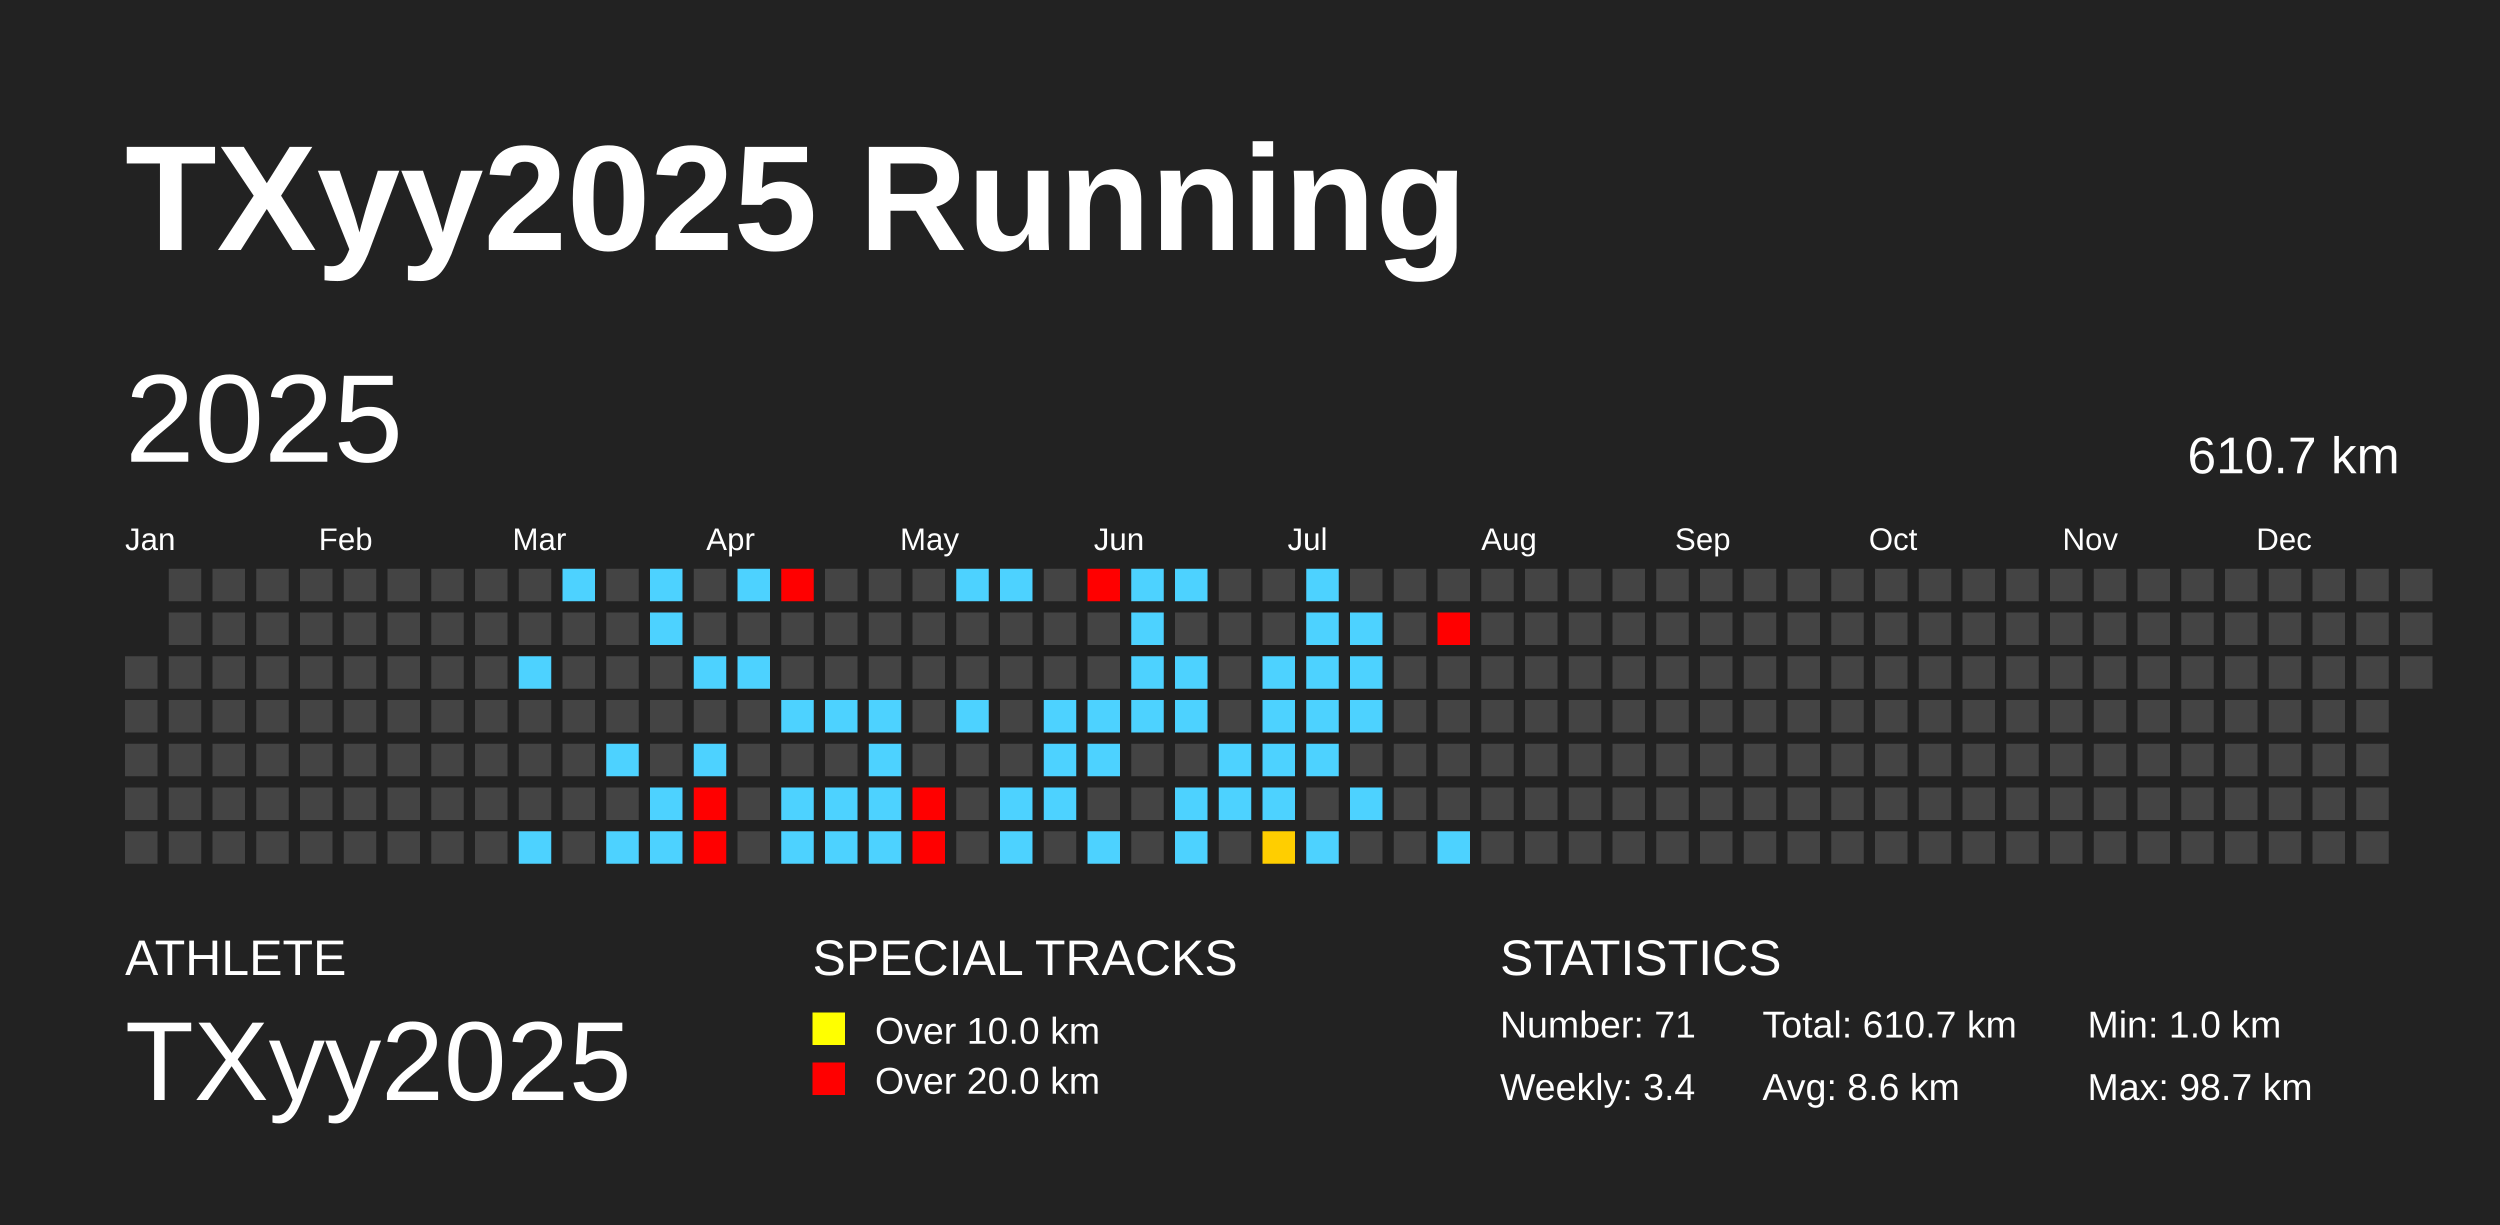
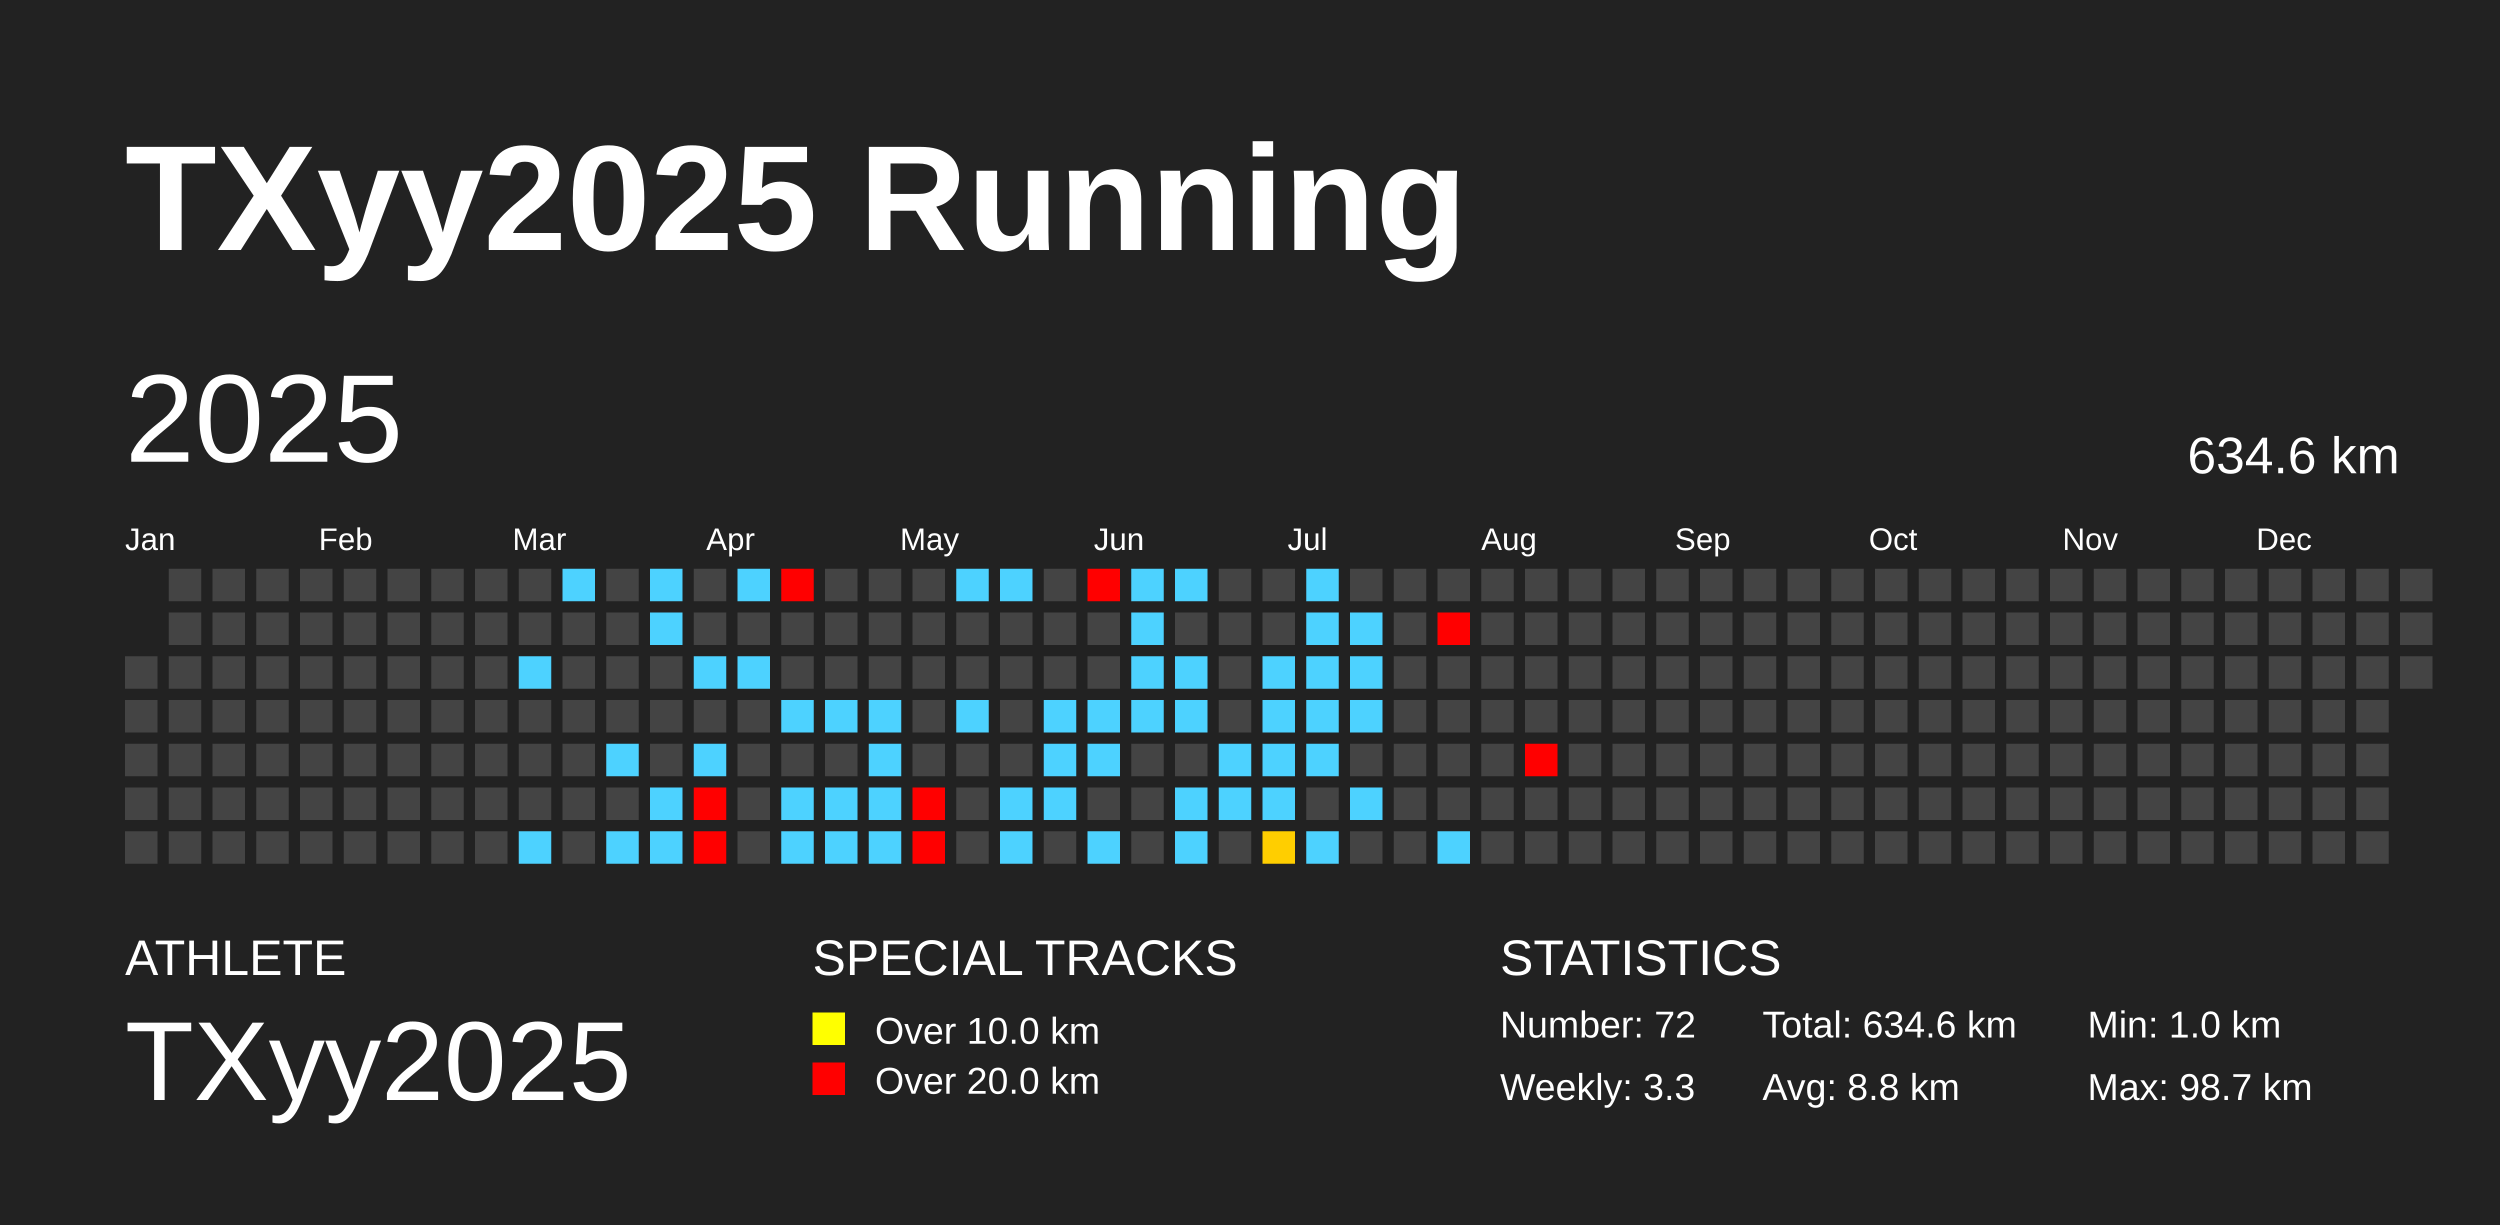
<svg xmlns="http://www.w3.org/2000/svg" baseProfile="full" height="98mm" version="1.1" viewBox="0,0,200,98" width="200mm">
  <defs />
  <rect fill="#222222" height="98" width="200" x="0" y="0" />
  <text fill="#FFFFFF" style="font-size:12px; font-family:Arial; font-weight:bold;" x="10" y="20">TXyy2025 Running</text>
  <text fill="#FFFFFF" style="font-size:4px; font-family:Arial" x="10" y="78">ATHLETE</text>
  <text fill="#FFFFFF" style="font-size:9px; font-family:Arial" x="10" y="88">TXyy2025</text>
  <text fill="#FFFFFF" style="font-size:4px; font-family:Arial" x="65" y="78">SPECIAL TRACKS</text>
  <rect fill="yellow" height="2.6" width="2.6" x="65" y="81" />
  <text fill="#FFFFFF" style="font-size:3px; font-family:Arial" x="70" y="83.5">Over 10.0 km</text>
  <rect fill="red" height="2.6" width="2.6" x="65" y="85" />
  <text fill="#FFFFFF" style="font-size:3px; font-family:Arial" x="70" y="87.5">Over 20.0 km</text>
  <text fill="#FFFFFF" style="font-size:4px; font-family:Arial" x="120" y="78">STATISTICS</text>
-   <text fill="#FFFFFF" style="font-size:3px; font-family:Arial" x="120" y="83">Number: 71</text>
-   <text fill="#FFFFFF" style="font-size:3px; font-family:Arial" x="120" y="88">Weekly: 3.4</text>
-   <text fill="#FFFFFF" style="font-size:3px; font-family:Arial" x="141" y="83">Total: 610.7 km</text>
-   <text fill="#FFFFFF" style="font-size:3px; font-family:Arial" x="141" y="88">Avg: 8.6 km</text>
+   <text fill="#FFFFFF" style="font-size:3px; font-family:Arial" x="120" y="83">Number: 72</text>
+   <text fill="#FFFFFF" style="font-size:3px; font-family:Arial" x="120" y="88">Weekly: 3.3</text>
+   <text fill="#FFFFFF" style="font-size:3px; font-family:Arial" x="141" y="83">Total: 634.6 km</text>
+   <text fill="#FFFFFF" style="font-size:3px; font-family:Arial" x="141" y="88">Avg: 8.8 km</text>
  <text fill="#FFFFFF" style="font-size:3px; font-family:Arial" x="167" y="83">Min: 1.0 km</text>
  <text fill="#FFFFFF" style="font-size:3px; font-family:Arial" x="167" y="88">Max: 98.7 km</text>
  <text dominant-baseline="hanging" fill="#FFFFFF" style="font-size:10.0px; font-family:Arial;" x="10" y="30">2025</text>
-   <text dominant-baseline="hanging" fill="#FFFFFF" style="font-size:4.125px; font-family:Arial;" x="175" y="35">610.7 km</text>
+   <text dominant-baseline="hanging" fill="#FFFFFF" style="font-size:4.125px; font-family:Arial;" x="175" y="35">634.6 km</text>
  <text fill="#FFFFFF" style="font-size:2.5px; font-family:Arial" x="10.0" y="44">Jan</text>
  <text fill="#FFFFFF" style="font-size:2.5px; font-family:Arial" x="25.5" y="44">Feb</text>
  <text fill="#FFFFFF" style="font-size:2.5px; font-family:Arial" x="41.0" y="44">Mar</text>
  <text fill="#FFFFFF" style="font-size:2.5px; font-family:Arial" x="56.5" y="44">Apr</text>
  <text fill="#FFFFFF" style="font-size:2.5px; font-family:Arial" x="72.0" y="44">May</text>
  <text fill="#FFFFFF" style="font-size:2.5px; font-family:Arial" x="87.5" y="44">Jun</text>
  <text fill="#FFFFFF" style="font-size:2.5px; font-family:Arial" x="103.0" y="44">Jul</text>
  <text fill="#FFFFFF" style="font-size:2.5px; font-family:Arial" x="118.5" y="44">Aug</text>
  <text fill="#FFFFFF" style="font-size:2.5px; font-family:Arial" x="134.0" y="44">Sep</text>
  <text fill="#FFFFFF" style="font-size:2.5px; font-family:Arial" x="149.5" y="44">Oct</text>
  <text fill="#FFFFFF" style="font-size:2.5px; font-family:Arial" x="165.0" y="44">Nov</text>
  <text fill="#FFFFFF" style="font-size:2.5px; font-family:Arial" x="180.5" y="44">Dec</text>
  <rect fill="#444444" height="2.6" width="2.6" x="10.0" y="52.5" />
  <rect fill="#444444" height="2.6" width="2.6" x="10.0" y="56.0" />
  <rect fill="#444444" height="2.6" width="2.6" x="10.0" y="59.5" />
  <rect fill="#444444" height="2.6" width="2.6" x="10.0" y="63.0" />
  <rect fill="#444444" height="2.6" width="2.6" x="10.0" y="66.5" />
  <rect fill="#444444" height="2.6" width="2.6" x="13.5" y="45.5" />
  <rect fill="#444444" height="2.6" width="2.6" x="13.5" y="49.0" />
  <rect fill="#444444" height="2.6" width="2.6" x="13.5" y="52.5" />
  <rect fill="#444444" height="2.6" width="2.6" x="13.5" y="56.0" />
  <rect fill="#444444" height="2.6" width="2.6" x="13.5" y="59.5" />
  <rect fill="#444444" height="2.6" width="2.6" x="13.5" y="63.0" />
  <rect fill="#444444" height="2.6" width="2.6" x="13.5" y="66.5" />
  <rect fill="#444444" height="2.6" width="2.6" x="17.0" y="45.5" />
  <rect fill="#444444" height="2.6" width="2.6" x="17.0" y="49.0" />
  <rect fill="#444444" height="2.6" width="2.6" x="17.0" y="52.5" />
  <rect fill="#444444" height="2.6" width="2.6" x="17.0" y="56.0" />
  <rect fill="#444444" height="2.6" width="2.6" x="17.0" y="59.5" />
  <rect fill="#444444" height="2.6" width="2.6" x="17.0" y="63.0" />
  <rect fill="#444444" height="2.6" width="2.6" x="17.0" y="66.5" />
  <rect fill="#444444" height="2.6" width="2.6" x="20.5" y="45.5" />
  <rect fill="#444444" height="2.6" width="2.6" x="20.5" y="49.0" />
  <rect fill="#444444" height="2.6" width="2.6" x="20.5" y="52.5" />
  <rect fill="#444444" height="2.6" width="2.6" x="20.5" y="56.0" />
  <rect fill="#444444" height="2.6" width="2.6" x="20.5" y="59.5" />
  <rect fill="#444444" height="2.6" width="2.6" x="20.5" y="63.0" />
  <rect fill="#444444" height="2.6" width="2.6" x="20.5" y="66.5" />
  <rect fill="#444444" height="2.6" width="2.6" x="24.0" y="45.5" />
  <rect fill="#444444" height="2.6" width="2.6" x="24.0" y="49.0" />
  <rect fill="#444444" height="2.6" width="2.6" x="24.0" y="52.5" />
  <rect fill="#444444" height="2.6" width="2.6" x="24.0" y="56.0" />
  <rect fill="#444444" height="2.6" width="2.6" x="24.0" y="59.5" />
  <rect fill="#444444" height="2.6" width="2.6" x="24.0" y="63.0" />
  <rect fill="#444444" height="2.6" width="2.6" x="24.0" y="66.5" />
  <rect fill="#444444" height="2.6" width="2.6" x="27.5" y="45.5" />
  <rect fill="#444444" height="2.6" width="2.6" x="27.5" y="49.0" />
  <rect fill="#444444" height="2.6" width="2.6" x="27.5" y="52.5" />
  <rect fill="#444444" height="2.6" width="2.6" x="27.5" y="56.0" />
  <rect fill="#444444" height="2.6" width="2.6" x="27.5" y="59.5" />
  <rect fill="#444444" height="2.6" width="2.6" x="27.5" y="63.0" />
  <rect fill="#444444" height="2.6" width="2.6" x="27.5" y="66.5" />
  <rect fill="#444444" height="2.6" width="2.6" x="31.0" y="45.5" />
  <rect fill="#444444" height="2.6" width="2.6" x="31.0" y="49.0" />
  <rect fill="#444444" height="2.6" width="2.6" x="31.0" y="52.5" />
  <rect fill="#444444" height="2.6" width="2.6" x="31.0" y="56.0" />
  <rect fill="#444444" height="2.6" width="2.6" x="31.0" y="59.5" />
  <rect fill="#444444" height="2.6" width="2.6" x="31.0" y="63.0" />
  <rect fill="#444444" height="2.6" width="2.6" x="31.0" y="66.5" />
  <rect fill="#444444" height="2.6" width="2.6" x="34.5" y="45.5" />
  <rect fill="#444444" height="2.6" width="2.6" x="34.5" y="49.0" />
  <rect fill="#444444" height="2.6" width="2.6" x="34.5" y="52.5" />
  <rect fill="#444444" height="2.6" width="2.6" x="34.5" y="56.0" />
  <rect fill="#444444" height="2.6" width="2.6" x="34.5" y="59.5" />
  <rect fill="#444444" height="2.6" width="2.6" x="34.5" y="63.0" />
  <rect fill="#444444" height="2.6" width="2.6" x="34.5" y="66.5" />
  <rect fill="#444444" height="2.6" width="2.6" x="38.0" y="45.5" />
  <rect fill="#444444" height="2.6" width="2.6" x="38.0" y="49.0" />
  <rect fill="#444444" height="2.6" width="2.6" x="38.0" y="52.5" />
  <rect fill="#444444" height="2.6" width="2.6" x="38.0" y="56.0" />
  <rect fill="#444444" height="2.6" width="2.6" x="38.0" y="59.5" />
  <rect fill="#444444" height="2.6" width="2.6" x="38.0" y="63.0" />
  <rect fill="#444444" height="2.6" width="2.6" x="38.0" y="66.5" />
  <rect fill="#444444" height="2.6" width="2.6" x="41.5" y="45.5" />
  <rect fill="#444444" height="2.6" width="2.6" x="41.5" y="49.0" />
  <rect fill="#4dd2ff" height="2.6" width="2.6" x="41.5" y="52.5" />
  <rect fill="#444444" height="2.6" width="2.6" x="41.5" y="56.0" />
  <rect fill="#444444" height="2.6" width="2.6" x="41.5" y="59.5" />
  <rect fill="#444444" height="2.6" width="2.6" x="41.5" y="63.0" />
  <rect fill="#4dd2ff" height="2.6" width="2.6" x="41.5" y="66.5" />
  <rect fill="#4dd2ff" height="2.6" width="2.6" x="45.0" y="45.5" />
  <rect fill="#444444" height="2.6" width="2.6" x="45.0" y="49.0" />
  <rect fill="#444444" height="2.6" width="2.6" x="45.0" y="52.5" />
  <rect fill="#444444" height="2.6" width="2.6" x="45.0" y="56.0" />
  <rect fill="#444444" height="2.6" width="2.6" x="45.0" y="59.5" />
  <rect fill="#444444" height="2.6" width="2.6" x="45.0" y="63.0" />
  <rect fill="#444444" height="2.6" width="2.6" x="45.0" y="66.5" />
  <rect fill="#444444" height="2.6" width="2.6" x="48.5" y="45.5" />
  <rect fill="#444444" height="2.6" width="2.6" x="48.5" y="49.0" />
  <rect fill="#444444" height="2.6" width="2.6" x="48.5" y="52.5" />
  <rect fill="#444444" height="2.6" width="2.6" x="48.5" y="56.0" />
  <rect fill="#4dd2ff" height="2.6" width="2.6" x="48.5" y="59.5" />
  <rect fill="#444444" height="2.6" width="2.6" x="48.5" y="63.0" />
  <rect fill="#4dd2ff" height="2.6" width="2.6" x="48.5" y="66.5" />
  <rect fill="#4dd2ff" height="2.6" width="2.6" x="52.0" y="45.5" />
  <rect fill="#4dd2ff" height="2.6" width="2.6" x="52.0" y="49.0" />
  <rect fill="#444444" height="2.6" width="2.6" x="52.0" y="52.5" />
  <rect fill="#444444" height="2.6" width="2.6" x="52.0" y="56.0" />
  <rect fill="#444444" height="2.6" width="2.6" x="52.0" y="59.5" />
  <rect fill="#4dd2ff" height="2.6" width="2.6" x="52.0" y="63.0" />
  <rect fill="#4dd2ff" height="2.6" width="2.6" x="52.0" y="66.5" />
  <rect fill="#444444" height="2.6" width="2.6" x="55.5" y="45.5" />
  <rect fill="#444444" height="2.6" width="2.6" x="55.5" y="49.0" />
  <rect fill="#4dd2ff" height="2.6" width="2.6" x="55.5" y="52.5" />
  <rect fill="#444444" height="2.6" width="2.6" x="55.5" y="56.0" />
  <rect fill="#4dd2ff" height="2.6" width="2.6" x="55.5" y="59.5" />
  <rect fill="red" height="2.6" width="2.6" x="55.5" y="63.0" />
  <rect fill="red" height="2.6" width="2.6" x="55.5" y="66.5" />
  <rect fill="#4dd2ff" height="2.6" width="2.6" x="59.0" y="45.5" />
  <rect fill="#444444" height="2.6" width="2.6" x="59.0" y="49.0" />
  <rect fill="#4dd2ff" height="2.6" width="2.6" x="59.0" y="52.5" />
  <rect fill="#444444" height="2.6" width="2.6" x="59.0" y="56.0" />
  <rect fill="#444444" height="2.6" width="2.6" x="59.0" y="59.5" />
  <rect fill="#444444" height="2.6" width="2.6" x="59.0" y="63.0" />
  <rect fill="#444444" height="2.6" width="2.6" x="59.0" y="66.5" />
  <rect fill="red" height="2.6" width="2.6" x="62.5" y="45.5" />
  <rect fill="#444444" height="2.6" width="2.6" x="62.5" y="49.0" />
  <rect fill="#444444" height="2.6" width="2.6" x="62.5" y="52.5" />
  <rect fill="#4dd2ff" height="2.6" width="2.6" x="62.5" y="56.0" />
  <rect fill="#444444" height="2.6" width="2.6" x="62.5" y="59.5" />
  <rect fill="#4dd2ff" height="2.6" width="2.6" x="62.5" y="63.0" />
  <rect fill="#4dd2ff" height="2.6" width="2.6" x="62.5" y="66.5" />
  <rect fill="#444444" height="2.6" width="2.6" x="66.0" y="45.5" />
  <rect fill="#444444" height="2.6" width="2.6" x="66.0" y="49.0" />
  <rect fill="#444444" height="2.6" width="2.6" x="66.0" y="52.5" />
  <rect fill="#4dd2ff" height="2.6" width="2.6" x="66.0" y="56.0" />
  <rect fill="#444444" height="2.6" width="2.6" x="66.0" y="59.5" />
  <rect fill="#4dd2ff" height="2.6" width="2.6" x="66.0" y="63.0" />
  <rect fill="#4dd2ff" height="2.6" width="2.6" x="66.0" y="66.5" />
  <rect fill="#444444" height="2.6" width="2.6" x="69.5" y="45.5" />
  <rect fill="#444444" height="2.6" width="2.6" x="69.5" y="49.0" />
  <rect fill="#444444" height="2.6" width="2.6" x="69.5" y="52.5" />
  <rect fill="#4dd2ff" height="2.6" width="2.6" x="69.5" y="56.0" />
  <rect fill="#4dd2ff" height="2.6" width="2.6" x="69.5" y="59.5" />
  <rect fill="#4dd2ff" height="2.6" width="2.6" x="69.5" y="63.0" />
  <rect fill="#4dd2ff" height="2.6" width="2.6" x="69.5" y="66.5" />
  <rect fill="#444444" height="2.6" width="2.6" x="73.0" y="45.5" />
  <rect fill="#444444" height="2.6" width="2.6" x="73.0" y="49.0" />
  <rect fill="#444444" height="2.6" width="2.6" x="73.0" y="52.5" />
  <rect fill="#444444" height="2.6" width="2.6" x="73.0" y="56.0" />
  <rect fill="#444444" height="2.6" width="2.6" x="73.0" y="59.5" />
  <rect fill="red" height="2.6" width="2.6" x="73.0" y="63.0" />
  <rect fill="red" height="2.6" width="2.6" x="73.0" y="66.5" />
  <rect fill="#4dd2ff" height="2.6" width="2.6" x="76.5" y="45.5" />
  <rect fill="#444444" height="2.6" width="2.6" x="76.5" y="49.0" />
  <rect fill="#444444" height="2.6" width="2.6" x="76.5" y="52.5" />
  <rect fill="#4dd2ff" height="2.6" width="2.6" x="76.5" y="56.0" />
  <rect fill="#444444" height="2.6" width="2.6" x="76.5" y="59.5" />
  <rect fill="#444444" height="2.6" width="2.6" x="76.5" y="63.0" />
  <rect fill="#444444" height="2.6" width="2.6" x="76.5" y="66.5" />
  <rect fill="#4dd2ff" height="2.6" width="2.6" x="80.0" y="45.5" />
  <rect fill="#444444" height="2.6" width="2.6" x="80.0" y="49.0" />
  <rect fill="#444444" height="2.6" width="2.6" x="80.0" y="52.5" />
  <rect fill="#444444" height="2.6" width="2.6" x="80.0" y="56.0" />
  <rect fill="#444444" height="2.6" width="2.6" x="80.0" y="59.5" />
  <rect fill="#4dd2ff" height="2.6" width="2.6" x="80.0" y="63.0" />
  <rect fill="#4dd2ff" height="2.6" width="2.6" x="80.0" y="66.5" />
  <rect fill="#444444" height="2.6" width="2.6" x="83.5" y="45.5" />
  <rect fill="#444444" height="2.6" width="2.6" x="83.5" y="49.0" />
  <rect fill="#444444" height="2.6" width="2.6" x="83.5" y="52.5" />
  <rect fill="#4dd2ff" height="2.6" width="2.6" x="83.5" y="56.0" />
  <rect fill="#4dd2ff" height="2.6" width="2.6" x="83.5" y="59.5" />
  <rect fill="#4dd2ff" height="2.6" width="2.6" x="83.5" y="63.0" />
  <rect fill="#444444" height="2.6" width="2.6" x="83.5" y="66.5" />
  <rect fill="red" height="2.6" width="2.6" x="87.0" y="45.5" />
  <rect fill="#444444" height="2.6" width="2.6" x="87.0" y="49.0" />
  <rect fill="#444444" height="2.6" width="2.6" x="87.0" y="52.5" />
  <rect fill="#4dd2ff" height="2.6" width="2.6" x="87.0" y="56.0" />
  <rect fill="#4dd2ff" height="2.6" width="2.6" x="87.0" y="59.5" />
  <rect fill="#444444" height="2.6" width="2.6" x="87.0" y="63.0" />
  <rect fill="#4dd2ff" height="2.6" width="2.6" x="87.0" y="66.5" />
  <rect fill="#4dd2ff" height="2.6" width="2.6" x="90.5" y="45.5" />
  <rect fill="#4dd2ff" height="2.6" width="2.6" x="90.5" y="49.0" />
  <rect fill="#4dd2ff" height="2.6" width="2.6" x="90.5" y="52.5" />
  <rect fill="#4dd2ff" height="2.6" width="2.6" x="90.5" y="56.0" />
  <rect fill="#444444" height="2.6" width="2.6" x="90.5" y="59.5" />
  <rect fill="#444444" height="2.6" width="2.6" x="90.5" y="63.0" />
  <rect fill="#444444" height="2.6" width="2.6" x="90.5" y="66.5" />
  <rect fill="#4dd2ff" height="2.6" width="2.6" x="94.0" y="45.5" />
  <rect fill="#444444" height="2.6" width="2.6" x="94.0" y="49.0" />
  <rect fill="#4dd2ff" height="2.6" width="2.6" x="94.0" y="52.5" />
  <rect fill="#4dd2ff" height="2.6" width="2.6" x="94.0" y="56.0" />
  <rect fill="#444444" height="2.6" width="2.6" x="94.0" y="59.5" />
  <rect fill="#4dd2ff" height="2.6" width="2.6" x="94.0" y="63.0" />
  <rect fill="#4dd2ff" height="2.6" width="2.6" x="94.0" y="66.5" />
  <rect fill="#444444" height="2.6" width="2.6" x="97.5" y="45.5" />
  <rect fill="#444444" height="2.6" width="2.6" x="97.5" y="49.0" />
  <rect fill="#444444" height="2.6" width="2.6" x="97.5" y="52.5" />
  <rect fill="#444444" height="2.6" width="2.6" x="97.5" y="56.0" />
  <rect fill="#4dd2ff" height="2.6" width="2.6" x="97.5" y="59.5" />
  <rect fill="#4dd2ff" height="2.6" width="2.6" x="97.5" y="63.0" />
  <rect fill="#444444" height="2.6" width="2.6" x="97.5" y="66.5" />
  <rect fill="#444444" height="2.6" width="2.6" x="101.0" y="45.5" />
  <rect fill="#444444" height="2.6" width="2.6" x="101.0" y="49.0" />
  <rect fill="#4dd2ff" height="2.6" width="2.6" x="101.0" y="52.5" />
  <rect fill="#4dd2ff" height="2.6" width="2.6" x="101.0" y="56.0" />
  <rect fill="#4dd2ff" height="2.6" width="2.6" x="101.0" y="59.5" />
  <rect fill="#4dd2ff" height="2.6" width="2.6" x="101.0" y="63.0" />
  <rect fill="#ffce00" height="2.6" width="2.6" x="101.0" y="66.5" />
  <rect fill="#4dd2ff" height="2.6" width="2.6" x="104.5" y="45.5" />
  <rect fill="#4dd2ff" height="2.6" width="2.6" x="104.5" y="49.0" />
  <rect fill="#4dd2ff" height="2.6" width="2.6" x="104.5" y="52.5" />
  <rect fill="#4dd2ff" height="2.6" width="2.6" x="104.5" y="56.0" />
  <rect fill="#4dd2ff" height="2.6" width="2.6" x="104.5" y="59.5" />
  <rect fill="#444444" height="2.6" width="2.6" x="104.5" y="63.0" />
  <rect fill="#4dd2ff" height="2.6" width="2.6" x="104.5" y="66.5" />
  <rect fill="#444444" height="2.6" width="2.6" x="108.0" y="45.5" />
  <rect fill="#4dd2ff" height="2.6" width="2.6" x="108.0" y="49.0" />
  <rect fill="#4dd2ff" height="2.6" width="2.6" x="108.0" y="52.5" />
  <rect fill="#4dd2ff" height="2.6" width="2.6" x="108.0" y="56.0" />
  <rect fill="#444444" height="2.6" width="2.6" x="108.0" y="59.5" />
  <rect fill="#4dd2ff" height="2.6" width="2.6" x="108.0" y="63.0" />
  <rect fill="#444444" height="2.6" width="2.6" x="108.0" y="66.5" />
  <rect fill="#444444" height="2.6" width="2.6" x="111.5" y="45.5" />
  <rect fill="#444444" height="2.6" width="2.6" x="111.5" y="49.0" />
  <rect fill="#444444" height="2.6" width="2.6" x="111.5" y="52.5" />
  <rect fill="#444444" height="2.6" width="2.6" x="111.5" y="56.0" />
  <rect fill="#444444" height="2.6" width="2.6" x="111.5" y="59.5" />
  <rect fill="#444444" height="2.6" width="2.6" x="111.5" y="63.0" />
  <rect fill="#444444" height="2.6" width="2.6" x="111.5" y="66.5" />
  <rect fill="#444444" height="2.6" width="2.6" x="115.0" y="45.5" />
  <rect fill="red" height="2.6" width="2.6" x="115.0" y="49.0" />
  <rect fill="#444444" height="2.6" width="2.6" x="115.0" y="52.5" />
  <rect fill="#444444" height="2.6" width="2.6" x="115.0" y="56.0" />
  <rect fill="#444444" height="2.6" width="2.6" x="115.0" y="59.5" />
  <rect fill="#444444" height="2.6" width="2.6" x="115.0" y="63.0" />
  <rect fill="#4dd2ff" height="2.6" width="2.6" x="115.0" y="66.5" />
  <rect fill="#444444" height="2.6" width="2.6" x="118.5" y="45.5" />
  <rect fill="#444444" height="2.6" width="2.6" x="118.5" y="49.0" />
  <rect fill="#444444" height="2.6" width="2.6" x="118.5" y="52.5" />
  <rect fill="#444444" height="2.6" width="2.6" x="118.5" y="56.0" />
  <rect fill="#444444" height="2.6" width="2.6" x="118.5" y="59.5" />
  <rect fill="#444444" height="2.6" width="2.6" x="118.5" y="63.0" />
  <rect fill="#444444" height="2.6" width="2.6" x="118.5" y="66.5" />
  <rect fill="#444444" height="2.6" width="2.6" x="122.0" y="45.5" />
  <rect fill="#444444" height="2.6" width="2.6" x="122.0" y="49.0" />
  <rect fill="#444444" height="2.6" width="2.6" x="122.0" y="52.5" />
  <rect fill="#444444" height="2.6" width="2.6" x="122.0" y="56.0" />
-   <rect fill="#444444" height="2.6" width="2.6" x="122.0" y="59.5" />
+   <rect fill="red" height="2.6" width="2.6" x="122.0" y="59.5" />
  <rect fill="#444444" height="2.6" width="2.6" x="122.0" y="63.0" />
  <rect fill="#444444" height="2.6" width="2.6" x="122.0" y="66.5" />
  <rect fill="#444444" height="2.6" width="2.6" x="125.5" y="45.5" />
  <rect fill="#444444" height="2.6" width="2.6" x="125.5" y="49.0" />
  <rect fill="#444444" height="2.6" width="2.6" x="125.5" y="52.5" />
  <rect fill="#444444" height="2.6" width="2.6" x="125.5" y="56.0" />
  <rect fill="#444444" height="2.6" width="2.6" x="125.5" y="59.5" />
  <rect fill="#444444" height="2.6" width="2.6" x="125.5" y="63.0" />
  <rect fill="#444444" height="2.6" width="2.6" x="125.5" y="66.5" />
  <rect fill="#444444" height="2.6" width="2.6" x="129.0" y="45.5" />
  <rect fill="#444444" height="2.6" width="2.6" x="129.0" y="49.0" />
  <rect fill="#444444" height="2.6" width="2.6" x="129.0" y="52.5" />
  <rect fill="#444444" height="2.6" width="2.6" x="129.0" y="56.0" />
  <rect fill="#444444" height="2.6" width="2.6" x="129.0" y="59.5" />
  <rect fill="#444444" height="2.6" width="2.6" x="129.0" y="63.0" />
  <rect fill="#444444" height="2.6" width="2.6" x="129.0" y="66.5" />
  <rect fill="#444444" height="2.6" width="2.6" x="132.5" y="45.5" />
  <rect fill="#444444" height="2.6" width="2.6" x="132.5" y="49.0" />
  <rect fill="#444444" height="2.6" width="2.6" x="132.5" y="52.5" />
  <rect fill="#444444" height="2.6" width="2.6" x="132.5" y="56.0" />
  <rect fill="#444444" height="2.6" width="2.6" x="132.5" y="59.5" />
  <rect fill="#444444" height="2.6" width="2.6" x="132.5" y="63.0" />
  <rect fill="#444444" height="2.6" width="2.6" x="132.5" y="66.5" />
  <rect fill="#444444" height="2.6" width="2.6" x="136.0" y="45.5" />
  <rect fill="#444444" height="2.6" width="2.6" x="136.0" y="49.0" />
  <rect fill="#444444" height="2.6" width="2.6" x="136.0" y="52.5" />
  <rect fill="#444444" height="2.6" width="2.6" x="136.0" y="56.0" />
  <rect fill="#444444" height="2.6" width="2.6" x="136.0" y="59.5" />
  <rect fill="#444444" height="2.6" width="2.6" x="136.0" y="63.0" />
  <rect fill="#444444" height="2.6" width="2.6" x="136.0" y="66.5" />
  <rect fill="#444444" height="2.6" width="2.6" x="139.5" y="45.5" />
  <rect fill="#444444" height="2.6" width="2.6" x="139.5" y="49.0" />
  <rect fill="#444444" height="2.6" width="2.6" x="139.5" y="52.5" />
  <rect fill="#444444" height="2.6" width="2.6" x="139.5" y="56.0" />
  <rect fill="#444444" height="2.6" width="2.6" x="139.5" y="59.5" />
  <rect fill="#444444" height="2.6" width="2.6" x="139.5" y="63.0" />
  <rect fill="#444444" height="2.6" width="2.6" x="139.5" y="66.5" />
  <rect fill="#444444" height="2.6" width="2.6" x="143.0" y="45.5" />
  <rect fill="#444444" height="2.6" width="2.6" x="143.0" y="49.0" />
  <rect fill="#444444" height="2.6" width="2.6" x="143.0" y="52.5" />
  <rect fill="#444444" height="2.6" width="2.6" x="143.0" y="56.0" />
  <rect fill="#444444" height="2.6" width="2.6" x="143.0" y="59.5" />
  <rect fill="#444444" height="2.6" width="2.6" x="143.0" y="63.0" />
  <rect fill="#444444" height="2.6" width="2.6" x="143.0" y="66.5" />
  <rect fill="#444444" height="2.6" width="2.6" x="146.5" y="45.5" />
  <rect fill="#444444" height="2.6" width="2.6" x="146.5" y="49.0" />
  <rect fill="#444444" height="2.6" width="2.6" x="146.5" y="52.5" />
  <rect fill="#444444" height="2.6" width="2.6" x="146.5" y="56.0" />
  <rect fill="#444444" height="2.6" width="2.6" x="146.5" y="59.5" />
  <rect fill="#444444" height="2.6" width="2.6" x="146.5" y="63.0" />
  <rect fill="#444444" height="2.6" width="2.6" x="146.5" y="66.5" />
  <rect fill="#444444" height="2.6" width="2.6" x="150.0" y="45.5" />
  <rect fill="#444444" height="2.6" width="2.6" x="150.0" y="49.0" />
  <rect fill="#444444" height="2.6" width="2.6" x="150.0" y="52.5" />
  <rect fill="#444444" height="2.6" width="2.6" x="150.0" y="56.0" />
  <rect fill="#444444" height="2.6" width="2.6" x="150.0" y="59.5" />
  <rect fill="#444444" height="2.6" width="2.6" x="150.0" y="63.0" />
  <rect fill="#444444" height="2.6" width="2.6" x="150.0" y="66.5" />
  <rect fill="#444444" height="2.6" width="2.6" x="153.5" y="45.5" />
  <rect fill="#444444" height="2.6" width="2.6" x="153.5" y="49.0" />
  <rect fill="#444444" height="2.6" width="2.6" x="153.5" y="52.5" />
  <rect fill="#444444" height="2.6" width="2.6" x="153.5" y="56.0" />
  <rect fill="#444444" height="2.6" width="2.6" x="153.5" y="59.5" />
  <rect fill="#444444" height="2.6" width="2.6" x="153.5" y="63.0" />
  <rect fill="#444444" height="2.6" width="2.6" x="153.5" y="66.5" />
  <rect fill="#444444" height="2.6" width="2.6" x="157.0" y="45.5" />
  <rect fill="#444444" height="2.6" width="2.6" x="157.0" y="49.0" />
  <rect fill="#444444" height="2.6" width="2.6" x="157.0" y="52.5" />
  <rect fill="#444444" height="2.6" width="2.6" x="157.0" y="56.0" />
  <rect fill="#444444" height="2.6" width="2.6" x="157.0" y="59.5" />
  <rect fill="#444444" height="2.6" width="2.6" x="157.0" y="63.0" />
  <rect fill="#444444" height="2.6" width="2.6" x="157.0" y="66.5" />
  <rect fill="#444444" height="2.6" width="2.6" x="160.5" y="45.5" />
  <rect fill="#444444" height="2.6" width="2.6" x="160.5" y="49.0" />
  <rect fill="#444444" height="2.6" width="2.6" x="160.5" y="52.5" />
  <rect fill="#444444" height="2.6" width="2.6" x="160.5" y="56.0" />
  <rect fill="#444444" height="2.6" width="2.6" x="160.5" y="59.5" />
  <rect fill="#444444" height="2.6" width="2.6" x="160.5" y="63.0" />
  <rect fill="#444444" height="2.6" width="2.6" x="160.5" y="66.5" />
  <rect fill="#444444" height="2.6" width="2.6" x="164.0" y="45.5" />
  <rect fill="#444444" height="2.6" width="2.6" x="164.0" y="49.0" />
  <rect fill="#444444" height="2.6" width="2.6" x="164.0" y="52.5" />
  <rect fill="#444444" height="2.6" width="2.6" x="164.0" y="56.0" />
  <rect fill="#444444" height="2.6" width="2.6" x="164.0" y="59.5" />
  <rect fill="#444444" height="2.6" width="2.6" x="164.0" y="63.0" />
  <rect fill="#444444" height="2.6" width="2.6" x="164.0" y="66.5" />
  <rect fill="#444444" height="2.6" width="2.6" x="167.5" y="45.5" />
  <rect fill="#444444" height="2.6" width="2.6" x="167.5" y="49.0" />
  <rect fill="#444444" height="2.6" width="2.6" x="167.5" y="52.5" />
  <rect fill="#444444" height="2.6" width="2.6" x="167.5" y="56.0" />
  <rect fill="#444444" height="2.6" width="2.6" x="167.5" y="59.5" />
  <rect fill="#444444" height="2.6" width="2.6" x="167.5" y="63.0" />
  <rect fill="#444444" height="2.6" width="2.6" x="167.5" y="66.5" />
  <rect fill="#444444" height="2.6" width="2.6" x="171.0" y="45.5" />
  <rect fill="#444444" height="2.6" width="2.6" x="171.0" y="49.0" />
  <rect fill="#444444" height="2.6" width="2.6" x="171.0" y="52.5" />
  <rect fill="#444444" height="2.6" width="2.6" x="171.0" y="56.0" />
  <rect fill="#444444" height="2.6" width="2.6" x="171.0" y="59.5" />
  <rect fill="#444444" height="2.6" width="2.6" x="171.0" y="63.0" />
  <rect fill="#444444" height="2.6" width="2.6" x="171.0" y="66.5" />
  <rect fill="#444444" height="2.6" width="2.6" x="174.5" y="45.5" />
  <rect fill="#444444" height="2.6" width="2.6" x="174.5" y="49.0" />
  <rect fill="#444444" height="2.6" width="2.6" x="174.5" y="52.5" />
  <rect fill="#444444" height="2.6" width="2.6" x="174.5" y="56.0" />
  <rect fill="#444444" height="2.6" width="2.6" x="174.5" y="59.5" />
  <rect fill="#444444" height="2.6" width="2.6" x="174.5" y="63.0" />
  <rect fill="#444444" height="2.6" width="2.6" x="174.5" y="66.5" />
  <rect fill="#444444" height="2.6" width="2.6" x="178.0" y="45.5" />
  <rect fill="#444444" height="2.6" width="2.6" x="178.0" y="49.0" />
  <rect fill="#444444" height="2.6" width="2.6" x="178.0" y="52.5" />
  <rect fill="#444444" height="2.6" width="2.6" x="178.0" y="56.0" />
  <rect fill="#444444" height="2.6" width="2.6" x="178.0" y="59.5" />
  <rect fill="#444444" height="2.6" width="2.6" x="178.0" y="63.0" />
  <rect fill="#444444" height="2.6" width="2.6" x="178.0" y="66.5" />
  <rect fill="#444444" height="2.6" width="2.6" x="181.5" y="45.5" />
  <rect fill="#444444" height="2.6" width="2.6" x="181.5" y="49.0" />
  <rect fill="#444444" height="2.6" width="2.6" x="181.5" y="52.5" />
  <rect fill="#444444" height="2.6" width="2.6" x="181.5" y="56.0" />
  <rect fill="#444444" height="2.6" width="2.6" x="181.5" y="59.5" />
  <rect fill="#444444" height="2.6" width="2.6" x="181.5" y="63.0" />
  <rect fill="#444444" height="2.6" width="2.6" x="181.5" y="66.5" />
  <rect fill="#444444" height="2.6" width="2.6" x="185.0" y="45.5" />
  <rect fill="#444444" height="2.6" width="2.6" x="185.0" y="49.0" />
  <rect fill="#444444" height="2.6" width="2.6" x="185.0" y="52.5" />
  <rect fill="#444444" height="2.6" width="2.6" x="185.0" y="56.0" />
  <rect fill="#444444" height="2.6" width="2.6" x="185.0" y="59.5" />
  <rect fill="#444444" height="2.6" width="2.6" x="185.0" y="63.0" />
  <rect fill="#444444" height="2.6" width="2.6" x="185.0" y="66.5" />
  <rect fill="#444444" height="2.6" width="2.6" x="188.5" y="45.5" />
  <rect fill="#444444" height="2.6" width="2.6" x="188.5" y="49.0" />
  <rect fill="#444444" height="2.6" width="2.6" x="188.5" y="52.5" />
  <rect fill="#444444" height="2.6" width="2.6" x="188.5" y="56.0" />
  <rect fill="#444444" height="2.6" width="2.6" x="188.5" y="59.5" />
  <rect fill="#444444" height="2.6" width="2.6" x="188.5" y="63.0" />
  <rect fill="#444444" height="2.6" width="2.6" x="188.5" y="66.5" />
  <rect fill="#444444" height="2.6" width="2.6" x="192.0" y="45.5" />
  <rect fill="#444444" height="2.6" width="2.6" x="192.0" y="49.0" />
  <rect fill="#444444" height="2.6" width="2.6" x="192.0" y="52.5" />
</svg>
